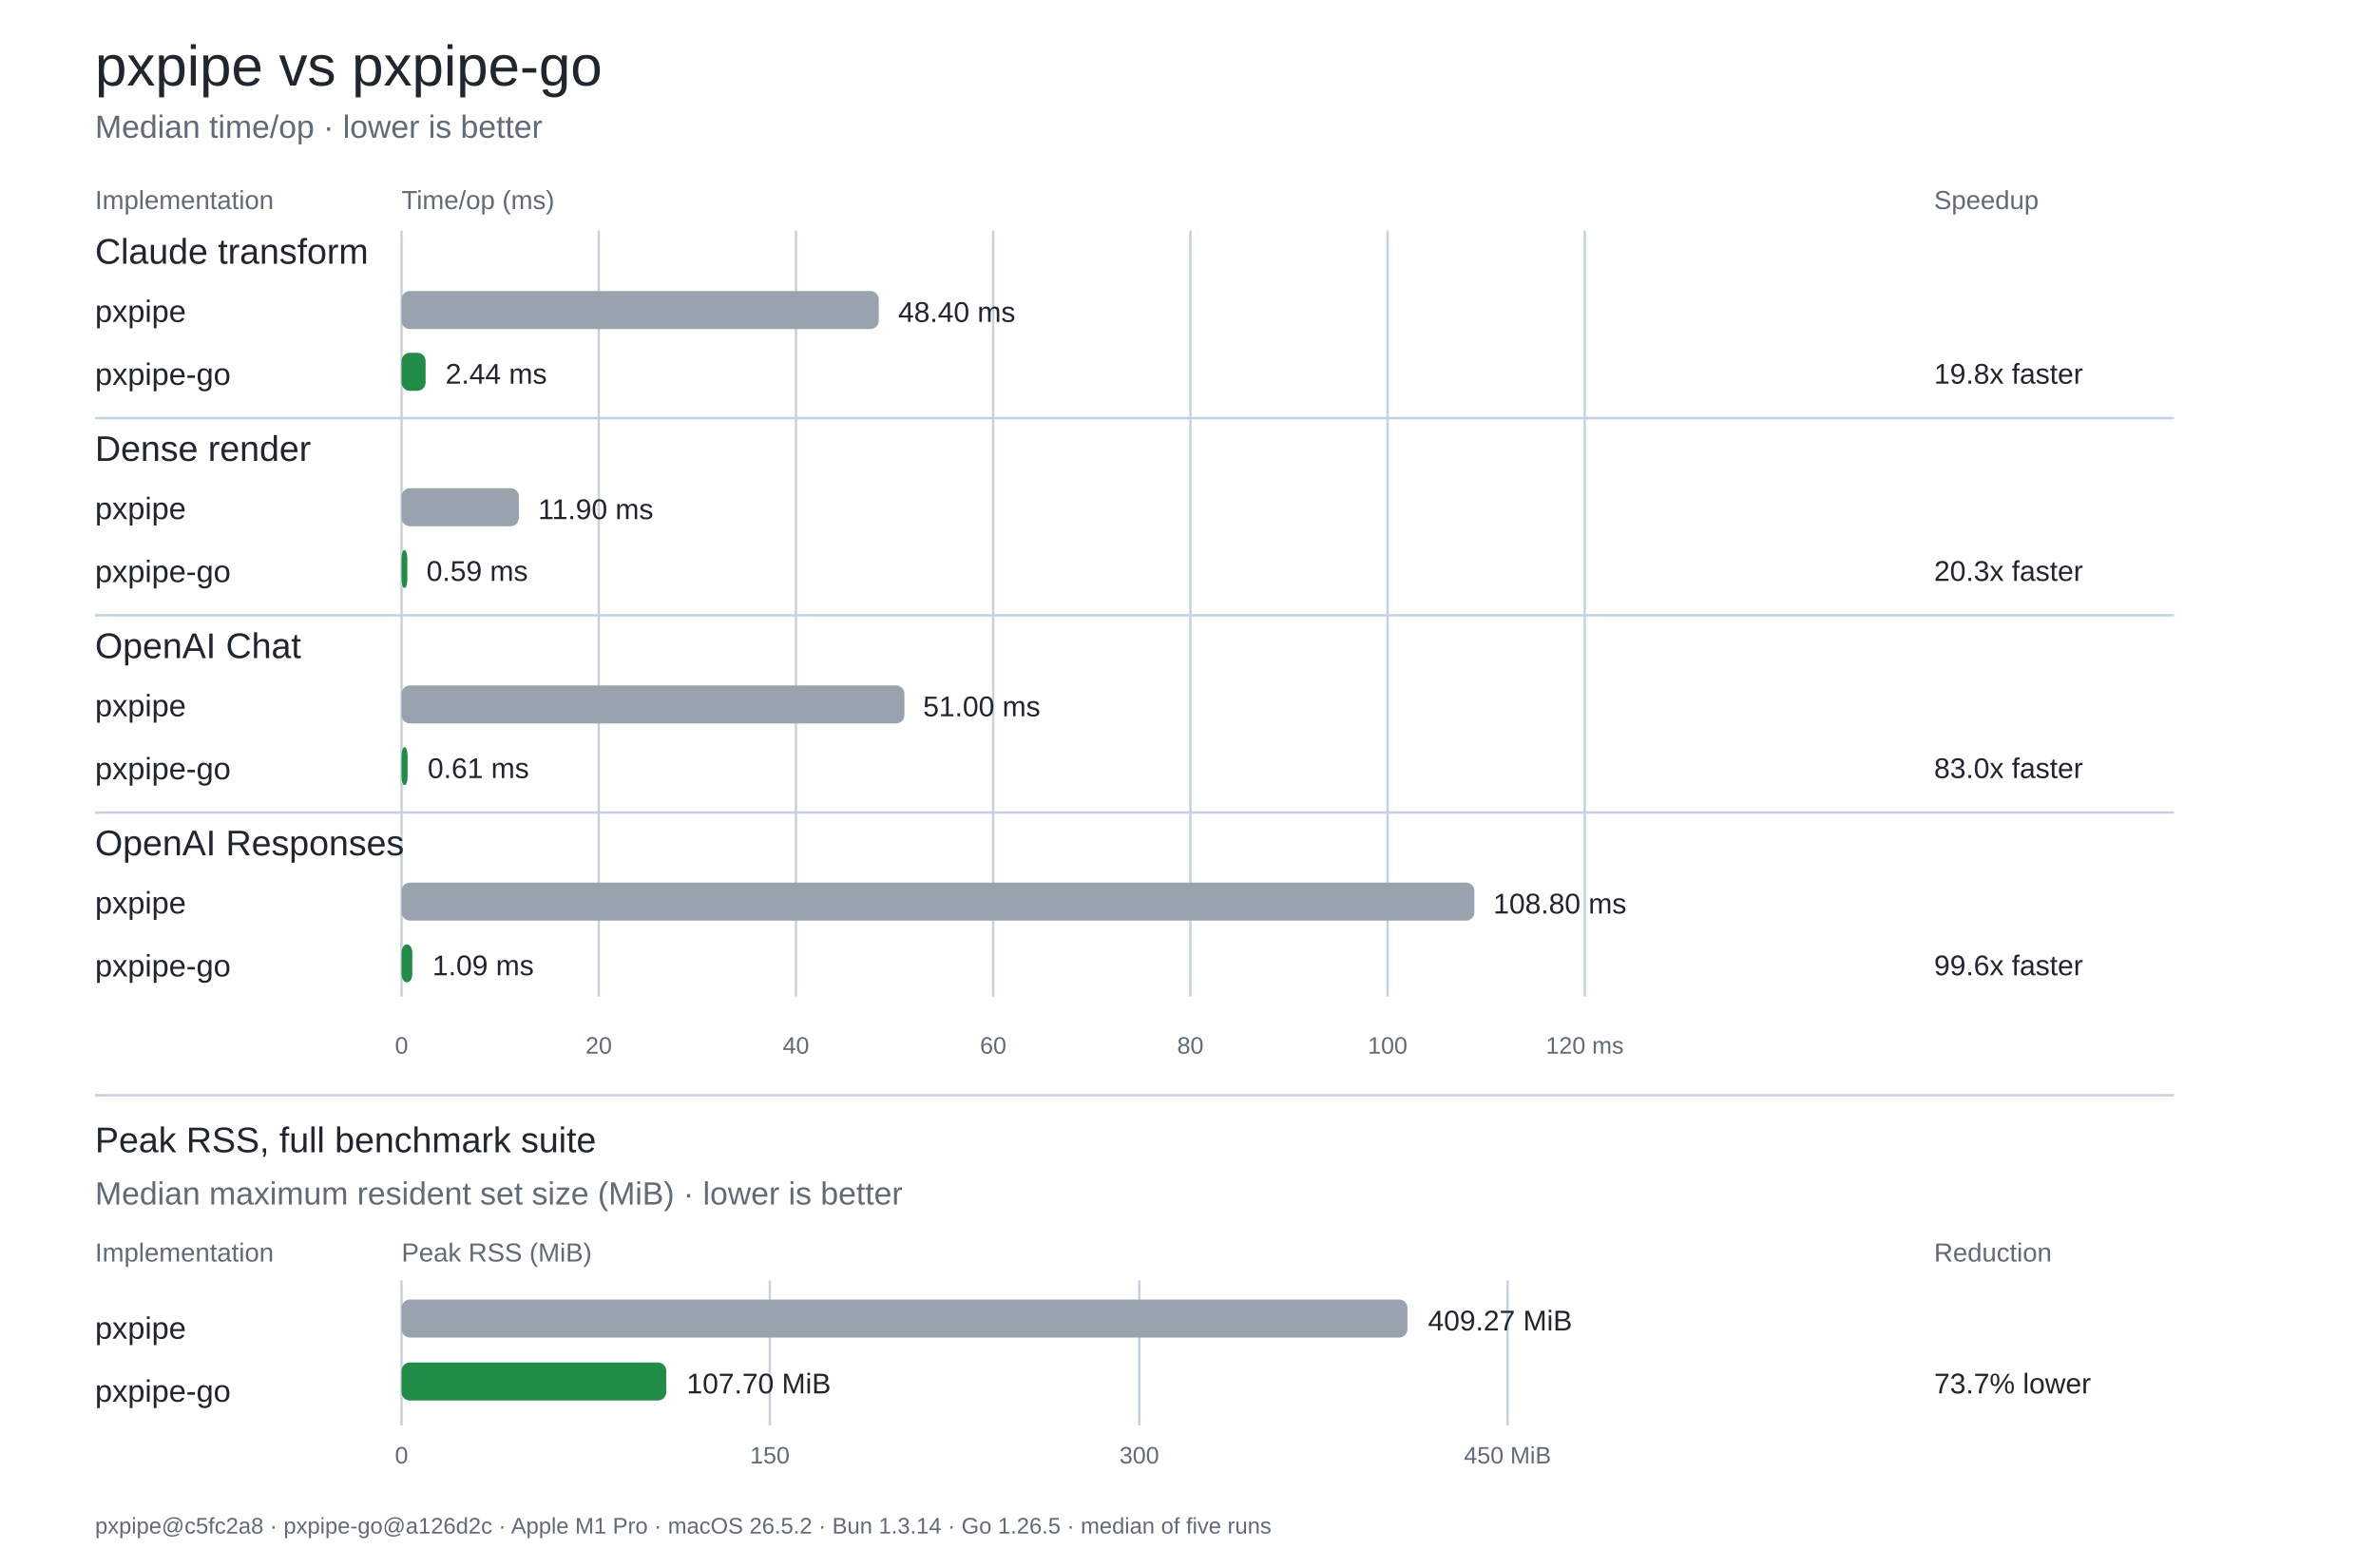
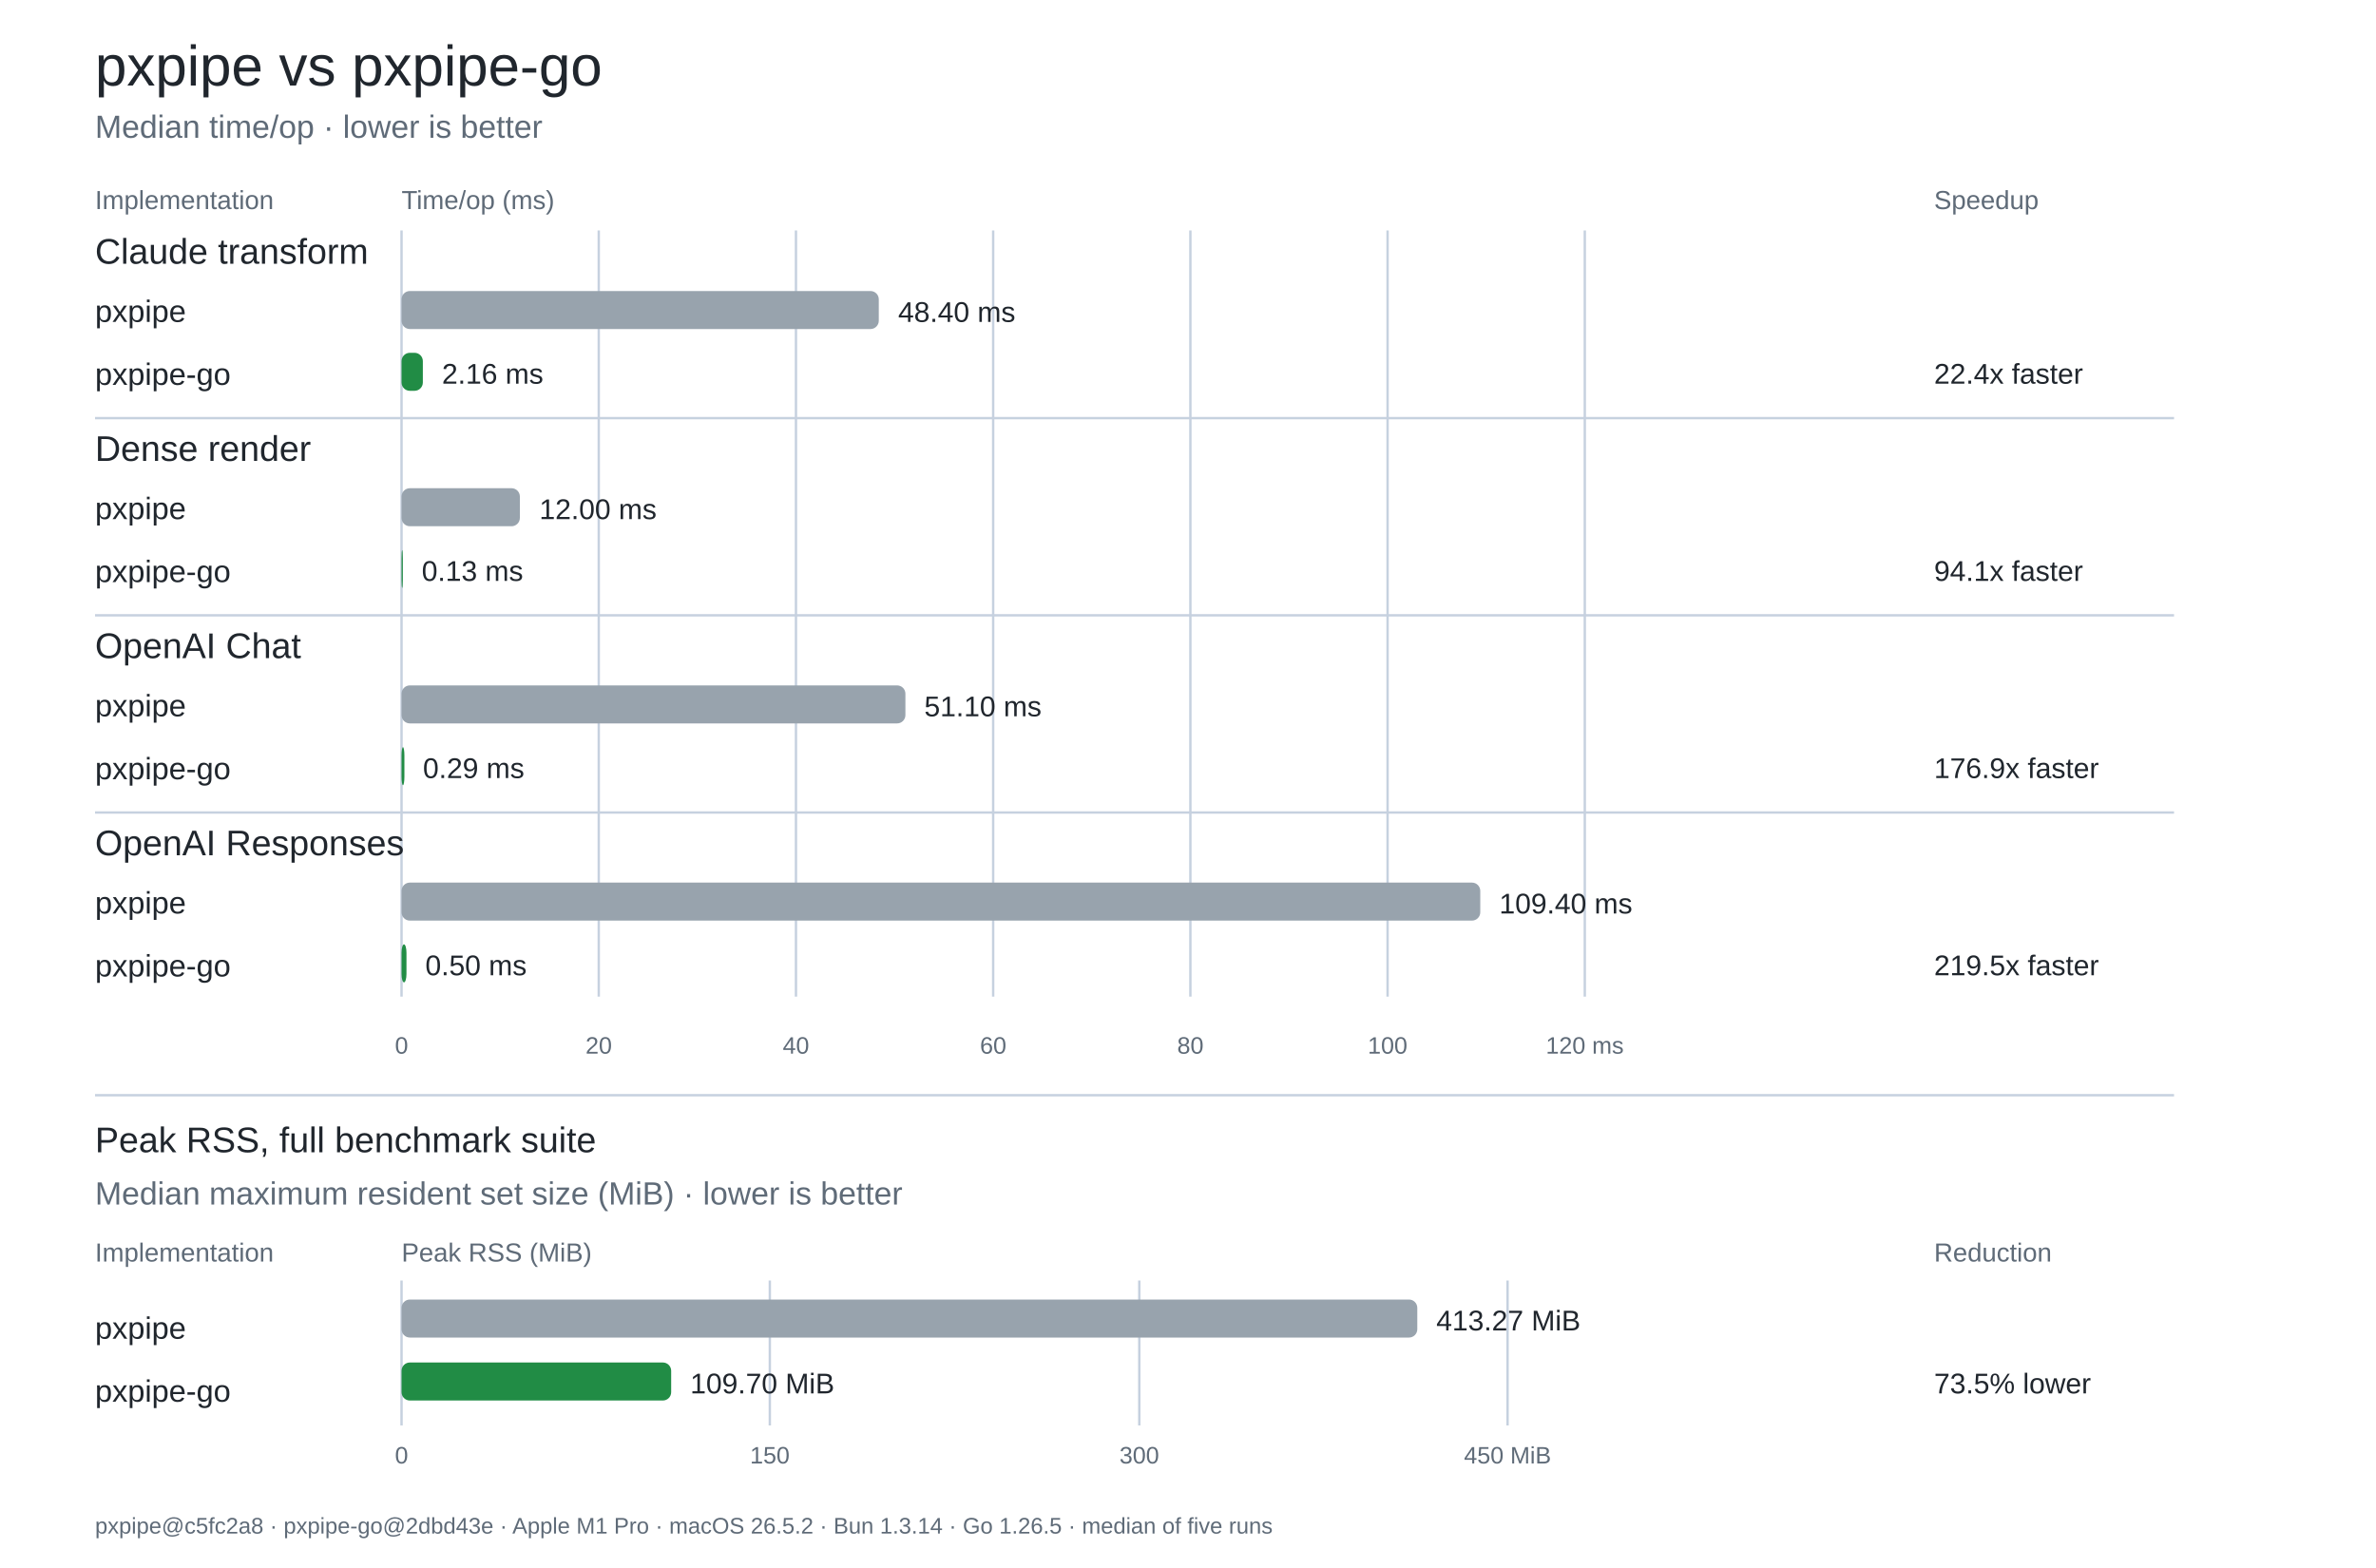
<svg xmlns="http://www.w3.org/2000/svg" width="2000" height="1320" viewBox="0 0 2000 1320">
  <rect width="2000" height="1320" fill="#ffffff" />
  <g font-family="-apple-system, BlinkMacSystemFont, 'Segoe UI', Arial, sans-serif" fill="#20262d">
    <text x="80" y="72" font-size="48" font-weight="500">pxpipe vs pxpipe-go</text>
    <text x="80" y="116" font-size="27" fill="#5f6b78">Median time/op · lower is better</text>
    <text x="80" y="176" font-size="22" fill="#5f6b78">Implementation</text>
    <text x="338" y="176" font-size="22" fill="#5f6b78">Time/op (ms)</text>
    <text x="1628" y="176" font-size="22" fill="#5f6b78">Speedup</text>
    <g stroke="#c6d1df" stroke-width="2">
      <line x1="338" y1="194" x2="338" y2="839" />
      <line x1="504" y1="194" x2="504" y2="839" />
      <line x1="670" y1="194" x2="670" y2="839" />
      <line x1="836" y1="194" x2="836" y2="839" />
      <line x1="1002" y1="194" x2="1002" y2="839" />
      <line x1="1168" y1="194" x2="1168" y2="839" />
      <line x1="1334" y1="194" x2="1334" y2="839" />
      <line x1="80" y1="352" x2="1830" y2="352" />
      <line x1="80" y1="518" x2="1830" y2="518" />
      <line x1="80" y1="684" x2="1830" y2="684" />
    </g>
    <text x="80" y="222" font-size="30">Claude transform</text>
    <text x="80" y="271" font-size="26">pxpipe</text>
    <rect x="338" y="245" width="401.72" height="32" rx="7" fill="#98a3ad" />
    <text x="756" y="271" font-size="24">48.40 ms</text>
    <text x="80" y="324" font-size="26">pxpipe-go</text>
-     <rect x="338" y="297" width="20.26" height="32" rx="7" fill="#218c45" />
-     <text x="375" y="323" font-size="24">2.44 ms</text>
-     <text x="1628" y="323" font-size="24">19.8x faster</text>
+     <rect x="338" y="297" width="17.93" height="32" rx="7" fill="#218c45" />
+     <text x="372" y="323" font-size="24">2.16 ms</text>
+     <text x="1628" y="323" font-size="24">22.4x faster</text>
    <text x="80" y="388" font-size="30">Dense render</text>
    <text x="80" y="437" font-size="26">pxpipe</text>
-     <rect x="338" y="411" width="98.77" height="32" rx="7" fill="#98a3ad" />
-     <text x="453" y="437" font-size="24">11.90 ms</text>
+     <rect x="338" y="411" width="99.60" height="32" rx="7" fill="#98a3ad" />
+     <text x="454" y="437" font-size="24">12.00 ms</text>
    <text x="80" y="490" font-size="26">pxpipe-go</text>
-     <rect x="338" y="463" width="4.87" height="32" rx="7" fill="#218c45" />
-     <text x="359" y="489" font-size="24">0.59 ms</text>
-     <text x="1628" y="489" font-size="24">20.3x faster</text>
+     <rect x="338" y="463" width="1.08" height="32" rx="7" fill="#218c45" />
+     <text x="355" y="489" font-size="24">0.13 ms</text>
+     <text x="1628" y="489" font-size="24">94.1x faster</text>
    <text x="80" y="554" font-size="30">OpenAI Chat</text>
    <text x="80" y="603" font-size="26">pxpipe</text>
-     <rect x="338" y="577" width="423.30" height="32" rx="7" fill="#98a3ad" />
-     <text x="777" y="603" font-size="24">51.00 ms</text>
+     <rect x="338" y="577" width="424.13" height="32" rx="7" fill="#98a3ad" />
+     <text x="778" y="603" font-size="24">51.10 ms</text>
    <text x="80" y="656" font-size="26">pxpipe-go</text>
-     <rect x="338" y="629" width="5.10" height="32" rx="7" fill="#218c45" />
-     <text x="360" y="655" font-size="24">0.61 ms</text>
-     <text x="1628" y="655" font-size="24">83.0x faster</text>
+     <rect x="338" y="629" width="2.41" height="32" rx="7" fill="#218c45" />
+     <text x="356" y="655" font-size="24">0.29 ms</text>
+     <text x="1628" y="655" font-size="24">176.9x faster</text>
    <text x="80" y="720" font-size="30">OpenAI Responses</text>
    <text x="80" y="769" font-size="26">pxpipe</text>
-     <rect x="338" y="743" width="903.04" height="32" rx="7" fill="#98a3ad" />
-     <text x="1257" y="769" font-size="24">108.80 ms</text>
+     <rect x="338" y="743" width="908.02" height="32" rx="7" fill="#98a3ad" />
+     <text x="1262" y="769" font-size="24">109.40 ms</text>
    <text x="80" y="822" font-size="26">pxpipe-go</text>
-     <rect x="338" y="795" width="9.07" height="32" rx="7" fill="#218c45" />
-     <text x="364" y="821" font-size="24">1.09 ms</text>
-     <text x="1628" y="821" font-size="24">99.6x faster</text>
+     <rect x="338" y="795" width="4.15" height="32" rx="7" fill="#218c45" />
+     <text x="358" y="821" font-size="24">0.50 ms</text>
+     <text x="1628" y="821" font-size="24">219.5x faster</text>
    <g font-size="20" fill="#5f6b78" text-anchor="middle">
      <text x="338" y="887">0</text>
      <text x="504" y="887">20</text>
      <text x="670" y="887">40</text>
      <text x="836" y="887">60</text>
      <text x="1002" y="887">80</text>
      <text x="1168" y="887">100</text>
      <text x="1334" y="887">120 ms</text>
    </g>
    <line x1="80" y1="922" x2="1830" y2="922" stroke="#c6d1df" stroke-width="2" />
    <text x="80" y="970" font-size="30">Peak RSS, full benchmark suite</text>
    <text x="80" y="1014" font-size="27" fill="#5f6b78">Median maximum resident set size (MiB) · lower is better</text>
    <text x="80" y="1062" font-size="22" fill="#5f6b78">Implementation</text>
    <text x="338" y="1062" font-size="22" fill="#5f6b78">Peak RSS (MiB)</text>
    <text x="1628" y="1062" font-size="22" fill="#5f6b78">Reduction</text>
    <g stroke="#c6d1df" stroke-width="2">
      <line x1="338" y1="1078" x2="338" y2="1200" />
      <line x1="648" y1="1078" x2="648" y2="1200" />
      <line x1="959" y1="1078" x2="959" y2="1200" />
      <line x1="1269" y1="1078" x2="1269" y2="1200" />
    </g>
    <text x="80" y="1127" font-size="26">pxpipe</text>
-     <rect x="338" y="1094" width="846.73" height="32" rx="7" fill="#98a3ad" />
-     <text x="1202" y="1120" font-size="24">409.27 MiB</text>
+     <rect x="338" y="1094" width="855.01" height="32" rx="7" fill="#98a3ad" />
+     <text x="1209" y="1120" font-size="24">413.27 MiB</text>
    <text x="80" y="1180" font-size="26">pxpipe-go</text>
-     <rect x="338" y="1147" width="222.82" height="32" rx="7" fill="#218c45" />
-     <text x="578" y="1173" font-size="24">107.70 MiB</text>
-     <text x="1628" y="1173" font-size="24">73.7% lower</text>
+     <rect x="338" y="1147" width="226.96" height="32" rx="7" fill="#218c45" />
+     <text x="581" y="1173" font-size="24">109.70 MiB</text>
+     <text x="1628" y="1173" font-size="24">73.5% lower</text>
    <g font-size="20" fill="#5f6b78" text-anchor="middle">
      <text x="338" y="1232">0</text>
      <text x="648" y="1232">150</text>
      <text x="959" y="1232">300</text>
      <text x="1269" y="1232">450 MiB</text>
    </g>
-     <text x="80" y="1291" font-size="19" fill="#5f6b78">pxpipe@c5fc2a8 · pxpipe-go@a126d2c · Apple M1 Pro · macOS 26.5.2 · Bun 1.3.14 · Go 1.26.5 · median of five runs</text>
+     <text x="80" y="1291" font-size="19" fill="#5f6b78">pxpipe@c5fc2a8 · pxpipe-go@2dbd43e · Apple M1 Pro · macOS 26.5.2 · Bun 1.3.14 · Go 1.26.5 · median of five runs</text>
  </g>
</svg>
